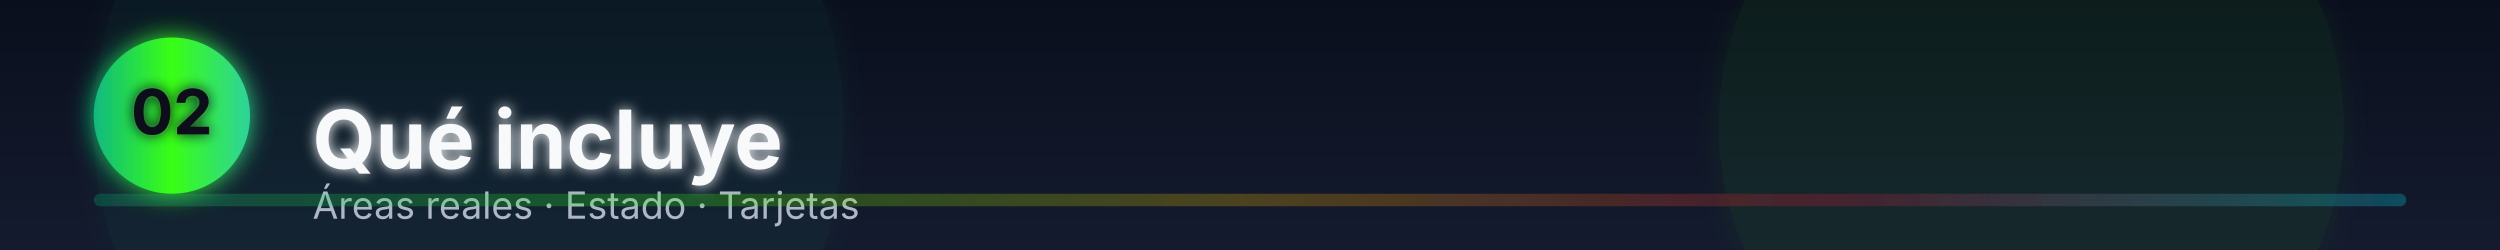
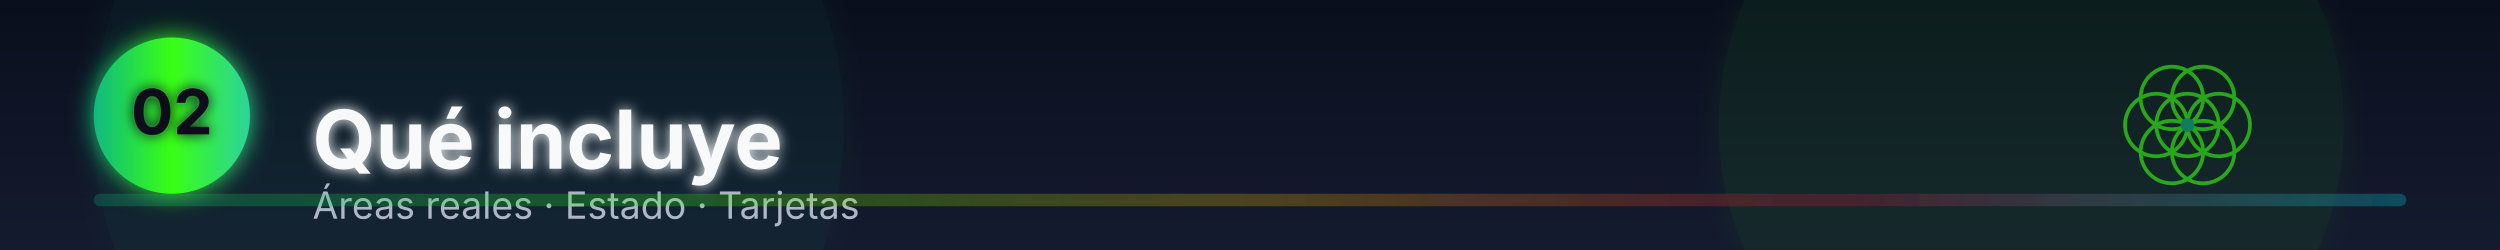
<svg xmlns="http://www.w3.org/2000/svg" width="800" height="80" viewBox="0 0 800 80" role="img" aria-labelledby="title-sec02 desc-sec02">
  <defs>
    <linearGradient id="sec-bg-02" x1="0%" y1="0%" x2="0%" y2="100%">
      <stop offset="0%" stop-color="#0A0F1D" />
      <stop offset="100%" stop-color="#141B2E" />
    </linearGradient>
    <linearGradient id="sec-gradient-02" x1="0%" y1="0%" x2="100%" y2="0%">
      <stop offset="0%" stop-color="#10B981" />
      <stop offset="50%" stop-color="#39FF14" />
      <stop offset="100%" stop-color="#2DD29B" />
    </linearGradient>
    <linearGradient id="crystal-band-02" x1="0%" y1="0%" x2="100%" y2="0%">
      <stop offset="0%" stop-color="#10B981" stop-opacity="0.3" />
      <stop offset="25%" stop-color="#39FF14" stop-opacity="0.3" />
      <stop offset="50%" stop-color="#FFBF00" stop-opacity="0.3" />
      <stop offset="75%" stop-color="#DC143C" stop-opacity="0.3" />
      <stop offset="100%" stop-color="#00F0FF" stop-opacity="0.3" />
    </linearGradient>
    <filter id="sec-glow-02" x="-50%" y="-50%" width="200%" height="200%">
      <feGaussianBlur stdDeviation="4" result="blur" />
      <feMerge>
        <feMergeNode in="blur" />
        <feMergeNode in="SourceGraphic" />
      </feMerge>
    </filter>
    <filter id="crystal-glow-02" x="-100%" y="-100%" width="300%" height="300%">
      <feGaussianBlur stdDeviation="8" result="blur" />
      <feComposite in="blur" in2="SourceAlpha" operator="in" result="glow" />
      <feMerge>
        <feMergeNode in="glow" />
        <feMergeNode in="SourceGraphic" />
      </feMerge>
    </filter>
    <filter id="text-glow-02" x="-100%" y="-100%" width="300%" height="300%">
      <feGaussianBlur stdDeviation="2" result="blur" />
      <feMerge>
        <feMergeNode in="blur" />
        <feMergeNode in="SourceGraphic" />
      </feMerge>
    </filter>
  </defs>
  <rect width="800" height="80" fill="url(#sec-bg-02)" />
  <g opacity="0.06" aria-hidden="true">
    <circle cx="150" cy="40" r="120" fill="#10B981" filter="url(#sec-glow-02)" />
    <circle cx="650" cy="40" r="100" fill="#39FF14" filter="url(#sec-glow-02)" />
  </g>
+   <g aria-hidden="true" transform="translate(700 40)" fill="none" stroke="#39FF14" stroke-width="1.2" opacity="0.6">
+     <circle r="10" />
+     <circle cx="10" r="10" />
+     <circle cx="-10" r="10" />
+     <circle cx="5" cy="8.66" r="10" />
+     <circle cx="-5" cy="8.66" r="10" />
+     <circle cx="5" cy="-8.66" r="10" />
+     <circle cx="-5" cy="-8.66" r="10" />
+     <circle r="2.2" fill="#10B981" stroke="none" />
+   </g>
  <g transform="translate(30, 12)">
    <circle cx="25" cy="25" r="25" fill="url(#sec-gradient-02)" filter="url(#sec-glow-02)" />
    <text x="25" y="31" font-family="'Rajdhani', 'Inter', system-ui, sans-serif" font-size="20" font-weight="700" fill="#0A0F1D" text-anchor="middle" filter="url(#text-glow-02)">02</text>
    <text x="70" y="42" font-family="'Rajdhani', 'Inter', system-ui, sans-serif" font-size="26" font-weight="700" fill="#F8F9FA" filter="url(#text-glow-02)">Qué incluye</text>
    <text x="70" y="58" font-family="'Inter', system-ui, sans-serif" font-size="12" fill="#AEB6C8">Áreas reales · Estado · Tarjetas</text>
  </g>
  <rect x="30" y="62" width="740" height="4" rx="2" fill="url(#crystal-band-02)" filter="url(#crystal-glow-02)" opacity="0.8" />
</svg>
